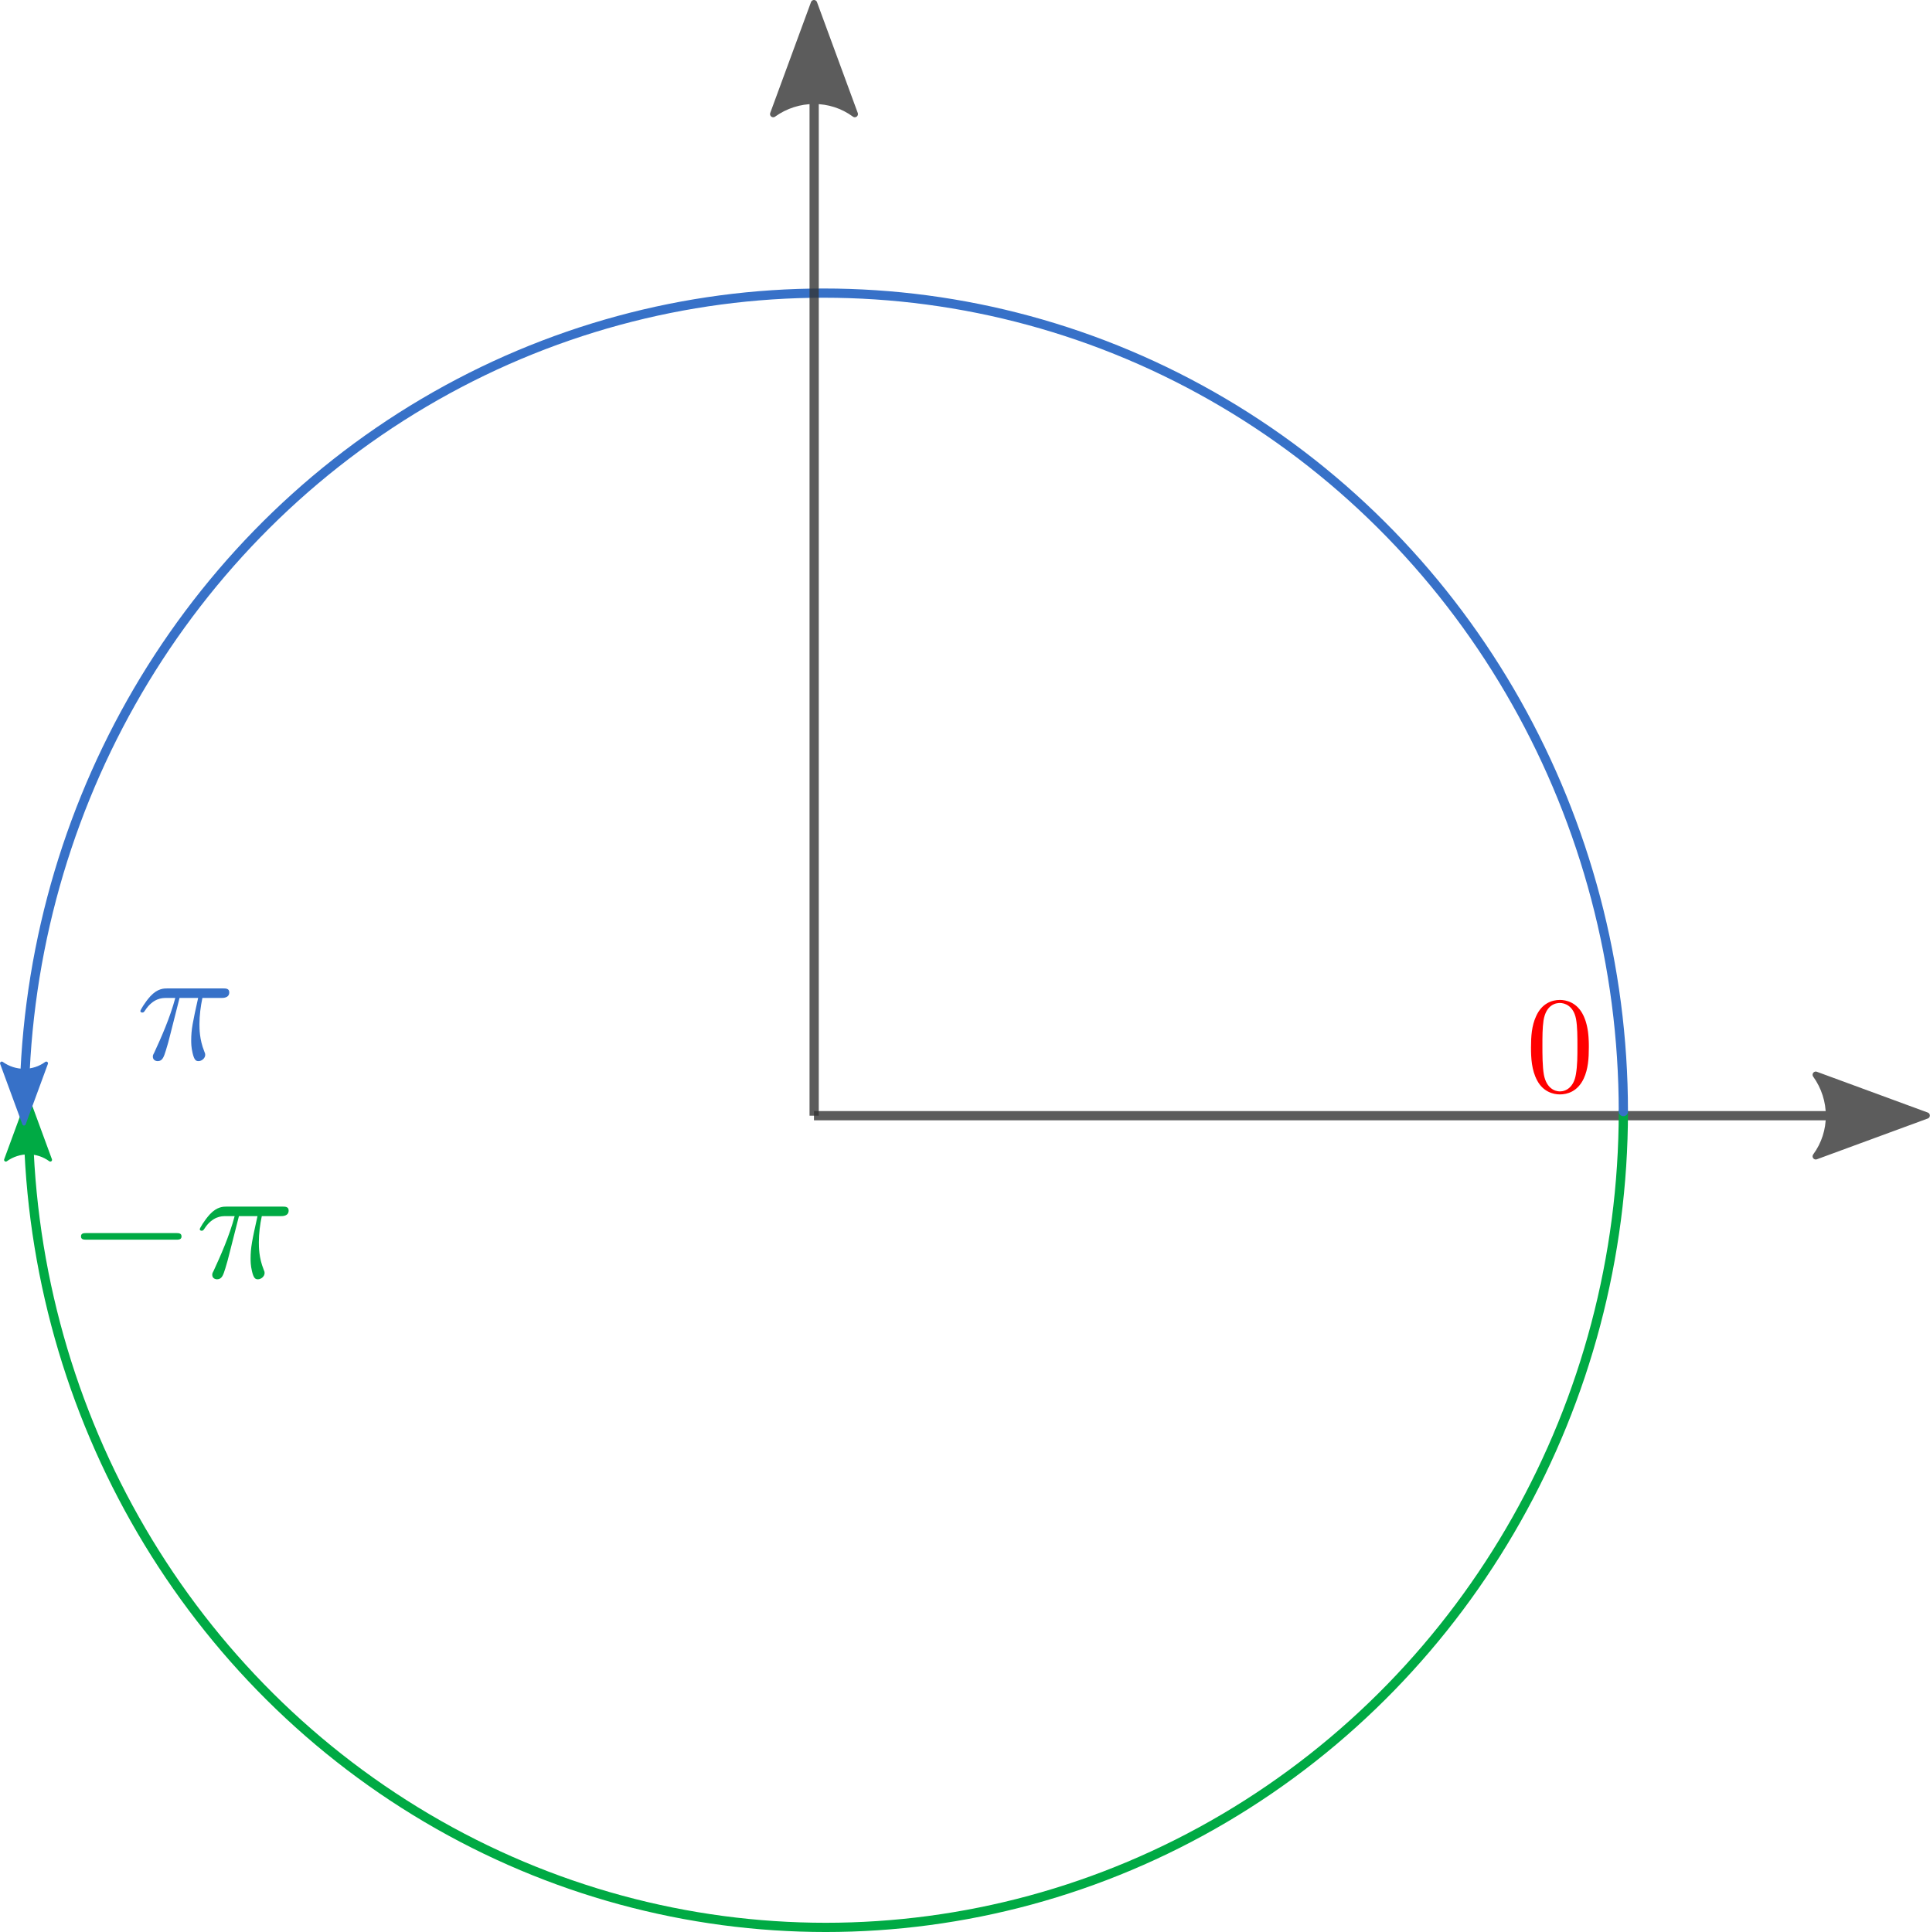
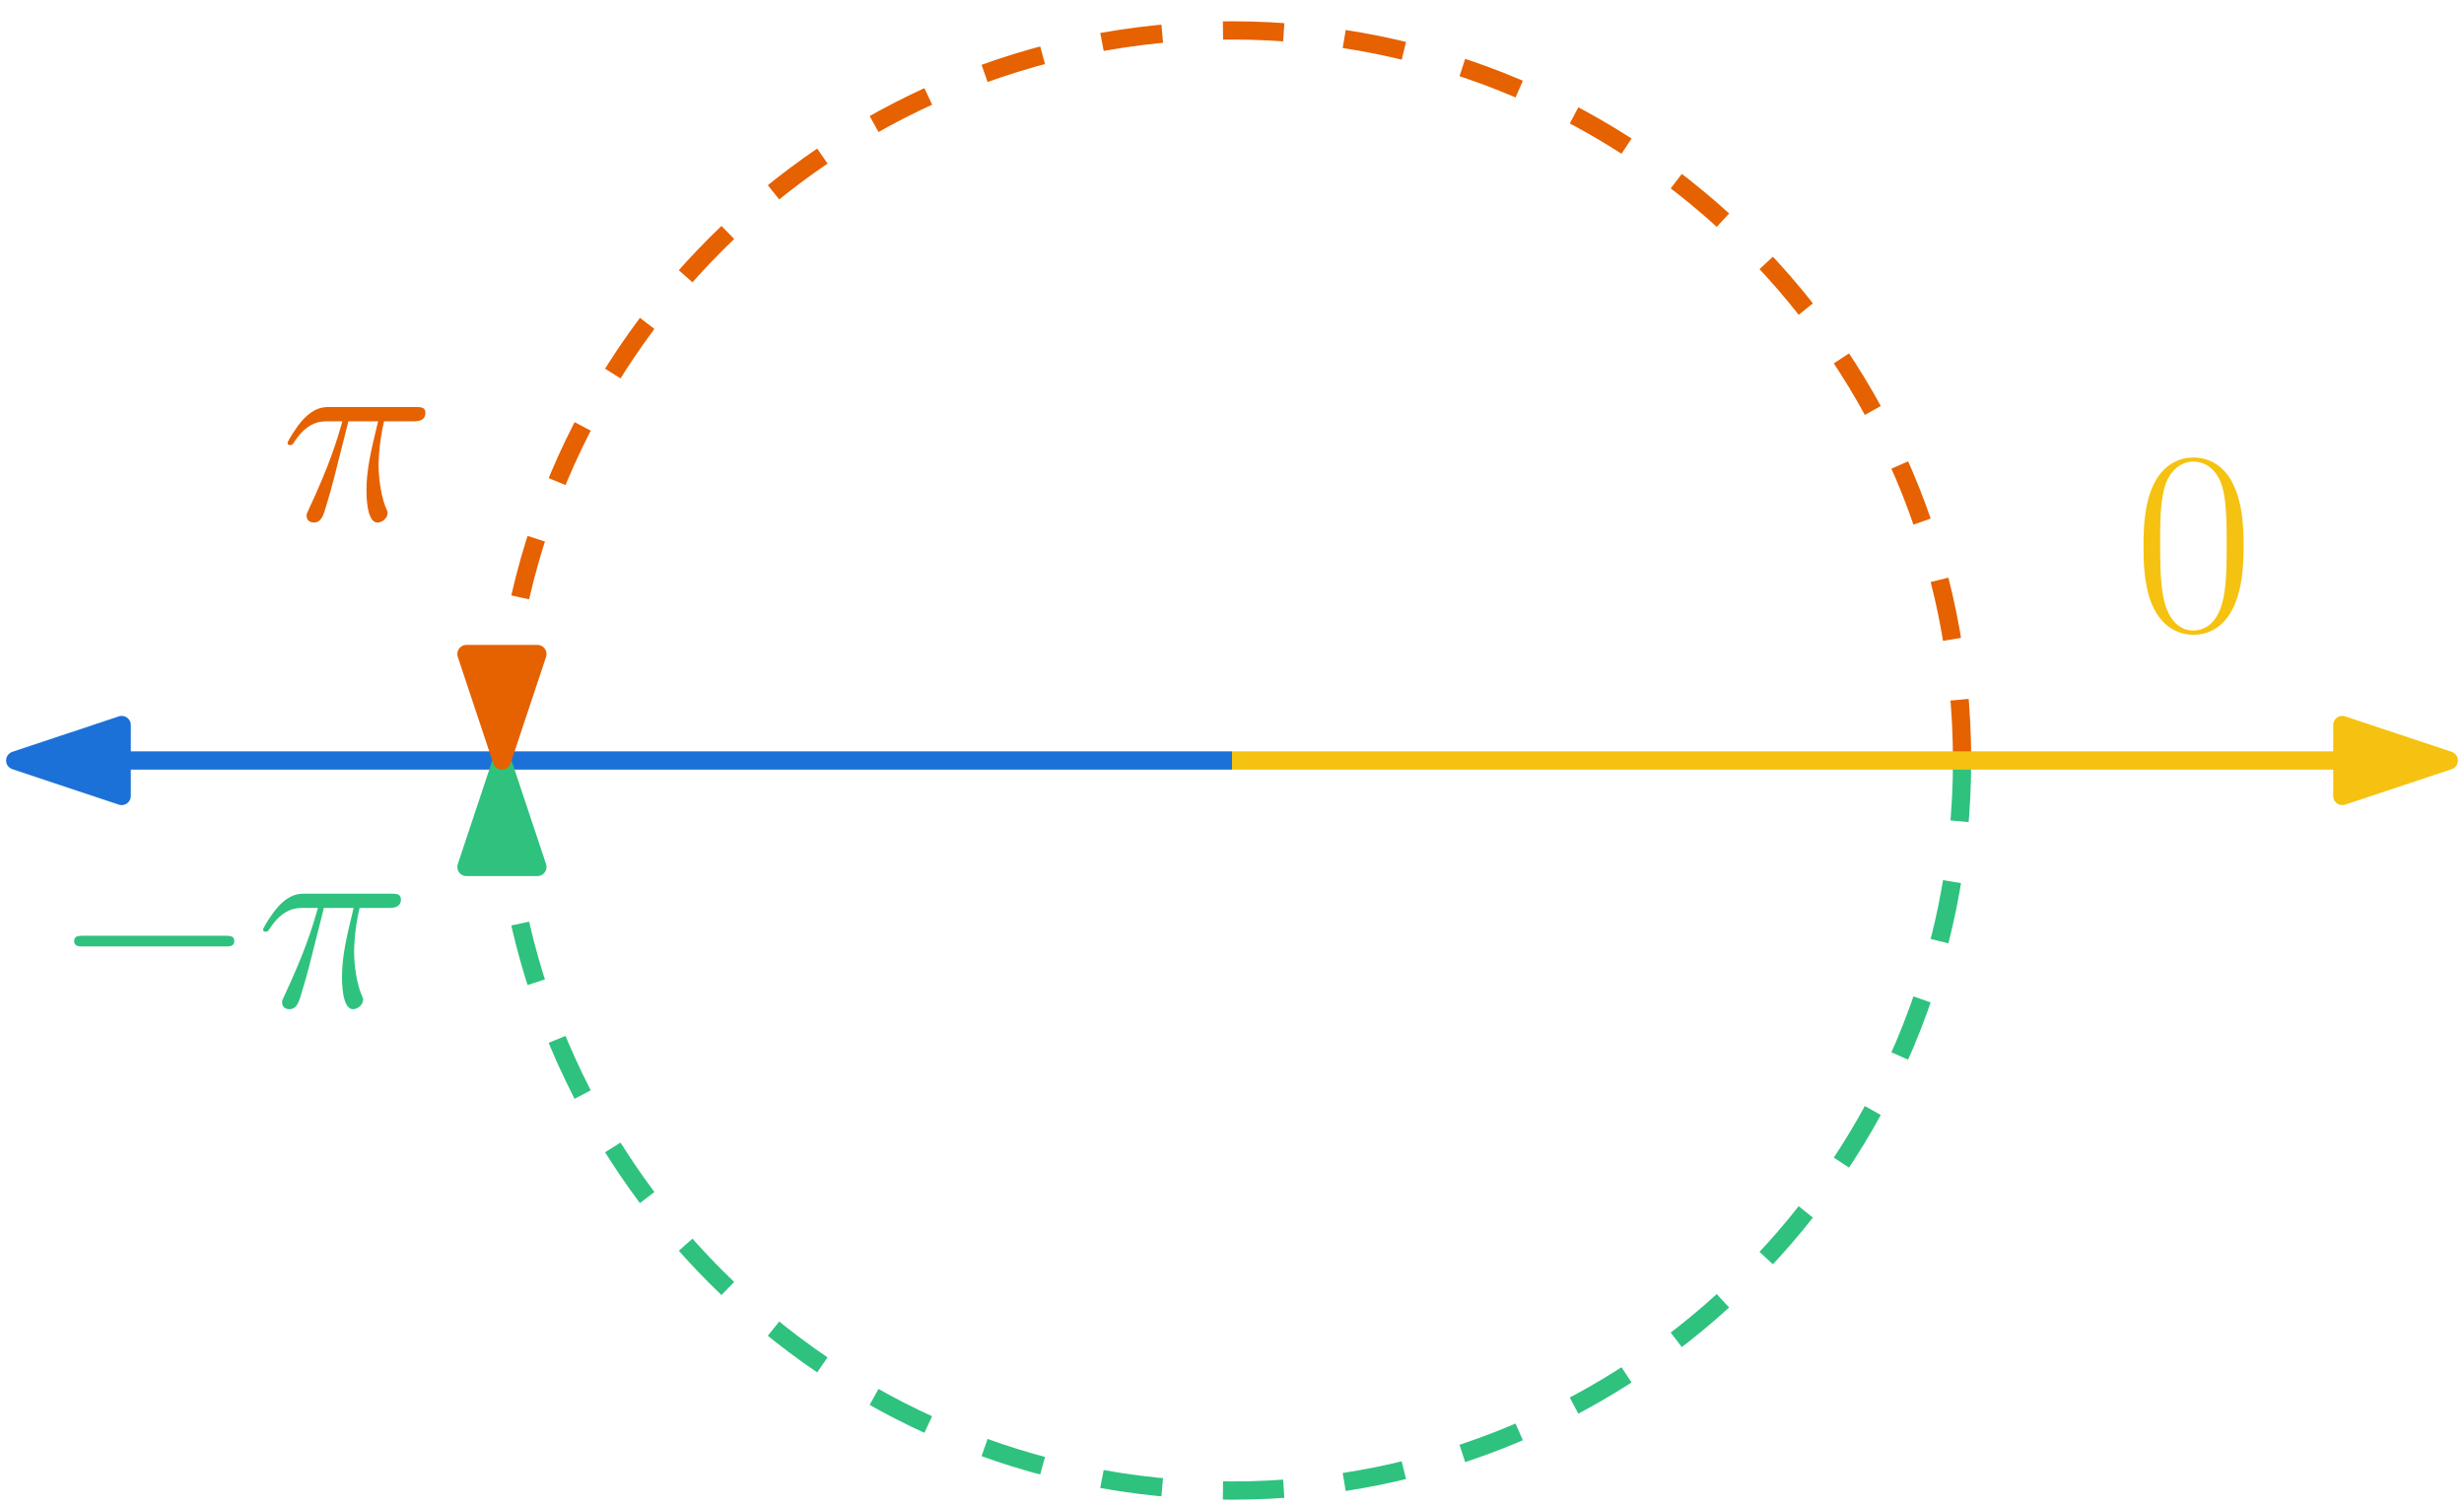
- <svg xmlns="http://www.w3.org/2000/svg" width="55.414mm" height="55.484mm" viewBox="0 0 55.414 55.484" version="1.1" id="svg8">
-   <defs id="defs2">
-     <marker style="overflow:visible" id="marker11968" refX="0" refY="0" orient="auto">
-       <path transform="matrix(-1.1,0,0,-1.1,-1.1,0)" d="M 8.719,4.034 -2.207,0.016 8.719,-4.002 c -1.745,2.372 -1.735,5.617 -6e-7,8.035 z" style="fill:#333333;fill-opacity:1;fill-rule:evenodd;stroke:#333333;stroke-width:0.625;stroke-linejoin:round;stroke-opacity:1" id="path11966" />
-     </marker>
-     <marker style="overflow:visible" id="marker11443" refX="0" refY="0" orient="auto">
-       <path transform="scale(-0.6)" d="M 8.719,4.034 -2.207,0.016 8.719,-4.002 c -1.745,2.372 -1.735,5.617 -6e-7,8.035 z" style="fill:#00aa44;fill-opacity:1;fill-rule:evenodd;stroke:#00aa44;stroke-width:0.625;stroke-linejoin:round;stroke-opacity:1" id="path11441" />
-     </marker>
-     <marker style="overflow:visible" id="marker3094" refX="0" refY="0" orient="auto">
-       <path transform="scale(-0.6)" d="M 8.719,4.034 -2.207,0.016 8.719,-4.002 c -1.745,2.372 -1.735,5.617 -6e-7,8.035 z" style="fill:#3771c8;fill-opacity:1;fill-rule:evenodd;stroke:#3771c8;stroke-width:0.625;stroke-linejoin:round;stroke-opacity:1" id="path3092" />
-     </marker>
-     <marker orient="auto" refY="0" refX="0" id="marker3022" style="overflow:visible">
-       <path id="path3020" style="fill:#00aa44;fill-opacity:1;fill-rule:evenodd;stroke:#00aa44;stroke-width:0.625;stroke-linejoin:round;stroke-opacity:1" d="M 8.719,4.034 -2.207,0.016 8.719,-4.002 c -1.745,2.372 -1.735,5.617 -6e-7,8.035 z" transform="scale(-0.6)" />
-     </marker>
-     <marker orient="auto" refY="0" refX="0" id="Arrow2Mend" style="overflow:visible">
-       <path id="path865" style="fill:#333333;fill-opacity:1;fill-rule:evenodd;stroke:#333333;stroke-width:0.625;stroke-linejoin:round;stroke-opacity:1" d="M 8.719,4.034 -2.207,0.016 8.719,-4.002 c -1.745,2.372 -1.735,5.617 -6e-7,8.035 z" transform="scale(-0.6)" />
-     </marker>
-     <marker orient="auto" refY="0" refX="0" id="Arrow1Mend" style="overflow:visible">
-       <path id="path847" d="M 0,0 5,-5 -12.5,0 5,5 Z" style="fill:#333333;fill-opacity:1;fill-rule:evenodd;stroke:#333333;stroke-width:1pt;stroke-opacity:1" transform="matrix(-0.4,0,0,-0.4,-4,0)" />
-     </marker>
-     <marker orient="auto" refY="0" refX="0" id="marker2852" style="overflow:visible">
-       <path id="path2850" d="M 0,0 5,-5 -12.5,0 5,5 Z" style="fill:#333333;fill-opacity:1;fill-rule:evenodd;stroke:#333333;stroke-width:1pt;stroke-opacity:1" transform="matrix(-0.8,0,0,-0.8,-10,0)" />
-     </marker>
-     <marker style="overflow:visible" id="marker1240" refX="0" refY="0" orient="auto">
-       <path transform="matrix(-1.1,0,0,-1.1,-1.1,0)" d="M 8.719,4.034 -2.207,0.016 8.719,-4.002 c -1.745,2.372 -1.735,5.617 -6e-7,8.035 z" style="fill:#333333;fill-opacity:1;fill-rule:evenodd;stroke:#333333;stroke-width:0.625;stroke-linejoin:round;stroke-opacity:1" id="path1238" />
-     </marker>
-     <marker orient="auto" refY="0" refX="0" id="marker1180" style="overflow:visible">
-       <path id="path1178" d="M 0,0 5,-5 -12.5,0 5,5 Z" style="fill:#333333;fill-opacity:1;fill-rule:evenodd;stroke:#333333;stroke-width:1pt;stroke-opacity:1" transform="matrix(-0.8,0,0,-0.8,-10,0)" />
-     </marker>
-     <marker orient="auto" refY="0" refX="0" id="Arrow2Lend" style="overflow:visible">
-       <path id="path859" style="fill:#333333;fill-opacity:1;fill-rule:evenodd;stroke:#333333;stroke-width:0.625;stroke-linejoin:round;stroke-opacity:1" d="M 8.719,4.034 -2.207,0.016 8.719,-4.002 c -1.745,2.372 -1.735,5.617 -6e-7,8.035 z" transform="matrix(-1.1,0,0,-1.1,-1.1,0)" />
-     </marker>
-     <marker orient="auto" refY="0" refX="0" id="Arrow1Lend" style="overflow:visible">
-       <path id="path841" d="M 0,0 5,-5 -12.5,0 5,5 Z" style="fill:#000000;fill-opacity:1;fill-rule:evenodd;stroke:#000000;stroke-width:1pt;stroke-opacity:1" transform="matrix(-0.8,0,0,-0.8,-10,0)" />
-     </marker>
-     <marker orient="auto" refY="0" refX="0" id="Arrow1Lstart" style="overflow:visible">
-       <path id="path838" d="M 0,0 5,-5 -12.5,0 5,5 Z" style="fill:#000000;fill-opacity:1;fill-rule:evenodd;stroke:#000000;stroke-width:1pt;stroke-opacity:1" transform="matrix(0.8,0,0,0.8,10,0)" />
-     </marker>
+ <svg xmlns="http://www.w3.org/2000/svg" xmlns:xlink="http://www.w3.org/1999/xlink" width="162pt" height="99pt" viewBox="0 0 162 99" version="1.1">
+   <defs>
+     <g>
+       <symbol overflow="visible" id="glyph0-0">
+         <path style="stroke:none;" d="" />
+       </symbol>
+       <symbol overflow="visible" id="glyph0-1">
+         <path style="stroke:none;" d="M 4.453 -6.484 L 6.406 -6.484 C 5.938 -4.562 5.641 -3.312 5.641 -1.922 C 5.641 -1.688 5.641 0.172 6.359 0.172 C 6.719 0.172 7.031 -0.156 7.031 -0.453 C 7.031 -0.531 7.031 -0.562 6.906 -0.828 C 6.438 -2.016 6.438 -3.5 6.438 -3.609 C 6.438 -3.719 6.438 -4.938 6.797 -6.484 L 8.734 -6.484 C 8.953 -6.484 9.516 -6.484 9.516 -7.047 C 9.516 -7.422 9.188 -7.422 8.891 -7.422 L 3.219 -7.422 C 2.828 -7.422 2.234 -7.422 1.453 -6.578 C 1 -6.078 0.453 -5.172 0.453 -5.062 C 0.453 -4.953 0.531 -4.922 0.641 -4.922 C 0.75 -4.922 0.781 -4.969 0.859 -5.078 C 1.75 -6.484 2.656 -6.484 3.078 -6.484 L 4.062 -6.484 C 3.688 -5.203 3.25 -3.703 1.844 -0.688 C 1.703 -0.406 1.703 -0.375 1.703 -0.281 C 1.703 0.094 2.016 0.172 2.172 0.172 C 2.672 0.172 2.812 -0.281 3.016 -1 C 3.281 -1.875 3.281 -1.906 3.469 -2.594 Z M 4.453 -6.484 " />
+       </symbol>
+       <symbol overflow="visible" id="glyph1-0">
+         <path style="stroke:none;" d="" />
+       </symbol>
+       <symbol overflow="visible" id="glyph1-1">
+         <path style="stroke:none;" d="M 11.344 -3.953 C 11.641 -3.953 11.953 -3.953 11.953 -4.312 C 11.953 -4.656 11.641 -4.656 11.344 -4.656 L 2.031 -4.656 C 1.734 -4.656 1.422 -4.656 1.422 -4.312 C 1.422 -3.953 1.734 -3.953 2.031 -3.953 Z M 11.344 -3.953 " />
+       </symbol>
+       <symbol overflow="visible" id="glyph2-0">
+         <path style="stroke:none;" d="" />
+       </symbol>
+       <symbol overflow="visible" id="glyph2-1">
+         <path style="stroke:none;" d="M 4.453 -6.484 L 6.406 -6.484 C 5.938 -4.562 5.641 -3.312 5.641 -1.922 C 5.641 -1.688 5.641 0.172 6.359 0.172 C 6.719 0.172 7.031 -0.156 7.031 -0.453 C 7.031 -0.531 7.031 -0.562 6.906 -0.828 C 6.438 -2.016 6.438 -3.5 6.438 -3.609 C 6.438 -3.719 6.438 -4.938 6.797 -6.484 L 8.734 -6.484 C 8.953 -6.484 9.516 -6.484 9.516 -7.047 C 9.516 -7.422 9.188 -7.422 8.891 -7.422 L 3.219 -7.422 C 2.828 -7.422 2.234 -7.422 1.453 -6.578 C 1 -6.078 0.453 -5.172 0.453 -5.062 C 0.453 -4.953 0.531 -4.922 0.641 -4.922 C 0.75 -4.922 0.781 -4.969 0.859 -5.078 C 1.75 -6.484 2.656 -6.484 3.078 -6.484 L 4.062 -6.484 C 3.688 -5.203 3.25 -3.703 1.844 -0.688 C 1.703 -0.406 1.703 -0.375 1.703 -0.281 C 1.703 0.094 2.016 0.172 2.172 0.172 C 2.672 0.172 2.812 -0.281 3.016 -1 C 3.281 -1.875 3.281 -1.906 3.469 -2.594 Z M 4.453 -6.484 " />
+       </symbol>
+       <symbol overflow="visible" id="glyph3-0">
+         <path style="stroke:none;" d="" />
+       </symbol>
+       <symbol overflow="visible" id="glyph3-1">
+         <path style="stroke:none;" d="M 7.234 -5.531 C 7.234 -6.578 7.219 -8.375 6.484 -9.75 C 5.859 -10.953 4.844 -11.375 3.938 -11.375 C 3.109 -11.375 2.062 -11 1.406 -9.766 C 0.719 -8.469 0.656 -6.875 0.656 -5.531 C 0.656 -4.547 0.672 -3.047 1.203 -1.734 C 1.953 0.031 3.266 0.281 3.938 0.281 C 4.734 0.281 5.938 -0.047 6.641 -1.688 C 7.156 -2.875 7.234 -4.266 7.234 -5.531 Z M 3.938 0 C 2.844 0 2.188 -0.953 1.953 -2.25 C 1.75 -3.266 1.75 -4.75 1.75 -5.719 C 1.75 -7.047 1.75 -8.141 1.984 -9.188 C 2.312 -10.656 3.266 -11.109 3.938 -11.109 C 4.656 -11.109 5.562 -10.641 5.891 -9.234 C 6.109 -8.25 6.125 -7.094 6.125 -5.719 C 6.125 -4.594 6.125 -3.219 5.922 -2.203 C 5.562 -0.328 4.547 0 3.938 0 Z M 3.938 0 " />
+       </symbol>
+     </g>
  </defs>
-   <g id="layer1" transform="translate(-89.07563,-83.34113)" style="display:inline">
-     <g id="layer2" style="display:inline">
-       <path style="opacity:0.799;fill:#333333;stroke:#333333;stroke-width:0.265;stroke-linecap:butt;stroke-linejoin:miter;stroke-miterlimit:4;stroke-dasharray:none;stroke-opacity:1;marker-end:url(#Arrow2Lend)" d="m 112.448,115.382 h 31.598" id="path834" />
-       <path style="opacity:1;fill:none;fill-opacity:1;stroke:#00aa44;stroke-width:0.265;stroke-linecap:round;stroke-linejoin:bevel;stroke-miterlimit:4;stroke-dasharray:none;stroke-opacity:1;marker-end:url(#marker3022);paint-order:markers stroke fill" id="path2836" d="m 135.688,115.264 a 22.902,23.429 0 0 1 -11.451,20.29 22.902,23.429 0 0 1 -22.902,0 22.902,23.429 0 0 1 -11.451,-20.29" />
-       <path d="m 135.688,-115.264 a 22.96,23.505 0 0 1 -11.48,20.356 22.96,23.505 0 0 1 -22.96,-10e-7 22.96,23.505 0 0 1 -11.48,-20.356" id="path3090" style="opacity:1;fill:none;fill-opacity:1;stroke:#3771c8;stroke-width:0.265;stroke-linecap:round;stroke-linejoin:bevel;stroke-miterlimit:4;stroke-dasharray:none;stroke-opacity:1;marker-end:url(#marker3094);paint-order:markers stroke fill" transform="scale(1,-1)" />
-       <g id="g4681" transform="translate(66.37385,102.4957)" style="fill:#3771c8;fill-opacity:1">
-         <g word-spacing="normal" letter-spacing="normal" font-size-adjust="none" font-stretch="normal" font-weight="normal" font-variant="normal" font-style="normal" stroke-miterlimit="10.433" xml:space="preserve" transform="matrix(0.09484268,0,0,-0.09484268,-16.59747,49.79241)" id="content" style="font-style:normal;font-variant:normal;font-weight:normal;font-stretch:normal;letter-spacing:normal;word-spacing:normal;text-anchor:start;fill:#3771c8;fill-opacity:1;fill-rule:evenodd;stroke:#000000;stroke-linecap:butt;stroke-linejoin:miter;stroke-miterlimit:10.433;stroke-dasharray:none;stroke-dashoffset:0;stroke-opacity:1">
-           <path id="path4678" d="m 468.72,424.78 h 5.63 c -1.64,-7.38 -2.1,-9.52 -2.1,-12.85 0,-0.75 0,-2.09 0.41,-3.79 0.5,-2.19 1.05,-2.49 1.8,-2.49 0.98,0 2.03,0.89 2.03,1.89 0,0.3 0,0.41 -0.3,1.1 -1.44,3.59 -1.44,6.82 -1.44,8.22 0,2.64 0.35,5.34 0.89,7.92 h 5.69 c 0.64,0 2.44,0 2.44,1.7 0,1.19 -1.05,1.19 -2,1.19 h -16.69 c -1.09,0 -2.98,0 -5.17,-2.35 -1.75,-1.93 -3.05,-4.23 -3.05,-4.48 0,-0.05 0,-0.48 0.6,-0.48 0.4,0 0.5,0.18 0.79,0.59 2.46,3.83 5.35,3.83 6.33,3.83 h 2.85 c -1.6,-6.02 -4.29,-12.05 -6.38,-16.58 -0.41,-0.75 -0.41,-0.86 -0.41,-1.2 0,-0.96 0.8,-1.35 1.46,-1.35 1.5,0 1.89,1.39 2.48,3.24 0.71,2.29 0.71,2.39 1.35,4.89 z" style="fill:#3771c8;fill-opacity:1;stroke-width:0" />
-         </g>
-       </g>
-       <g id="g11577" transform="translate(64.40302,108.7615)" style="fill:#00aa44;fill-opacity:1">
-         <g word-spacing="normal" letter-spacing="normal" font-size-adjust="none" font-stretch="normal" font-weight="normal" font-variant="normal" font-style="normal" stroke-miterlimit="10.433" xml:space="preserve" transform="matrix(0.09484268,0,0,-0.09484268,-16.59747,49.79241)" id="g11575" style="font-style:normal;font-variant:normal;font-weight:normal;font-stretch:normal;letter-spacing:normal;word-spacing:normal;text-anchor:start;fill:#00aa44;fill-opacity:1;fill-rule:evenodd;stroke:#000000;stroke-linecap:butt;stroke-linejoin:miter;stroke-miterlimit:10.433;stroke-dasharray:none;stroke-dashoffset:0;stroke-opacity:1">
-           <path id="path11571" d="m 488.35,417.65 h 0.16 0.16 l 0.15,0.01 h 0.08 l 0.08,0.01 h 0.07 l 0.08,0.01 0.07,0.01 0.07,0.01 0.07,0.02 0.07,0.02 0.07,0.02 0.06,0.02 0.06,0.02 0.06,0.03 0.05,0.03 0.06,0.04 0.05,0.03 0.04,0.05 0.04,0.04 0.04,0.05 0.02,0.03 0.02,0.03 0.01,0.03 0.02,0.03 0.01,0.03 0.02,0.03 0.01,0.04 0.01,0.03 0.01,0.04 v 0.04 l 0.01,0.04 0.01,0.04 v 0.04 l 0.01,0.04 v 0.05 0.04 c 0,1 -0.91,1 -1.75,1 h -26.96 c -0.84,0 -1.73,0 -1.73,-1 0,-1 0.89,-1 1.73,-1 z" style="fill:#00aa44;fill-opacity:1;stroke-width:0" />
-           <path id="path11573" d="m 507.48,424.78 h 5.62 c -1.64,-7.38 -2.09,-9.52 -2.09,-12.85 0,-0.75 0,-2.09 0.41,-3.79 0.5,-2.19 1.05,-2.49 1.8,-2.49 0.98,0 2.03,0.89 2.03,1.89 0,0.3 0,0.41 -0.3,1.1 -1.44,3.59 -1.44,6.82 -1.44,8.22 0,2.64 0.34,5.34 0.89,7.92 h 5.69 c 0.64,0 2.44,0 2.44,1.7 0,1.19 -1.05,1.19 -2,1.19 h -16.69 c -1.09,0 -2.98,0 -5.17,-2.35 -1.75,-1.93 -3.05,-4.23 -3.05,-4.48 0,-0.05 0,-0.48 0.59,-0.48 0.41,0 0.5,0.18 0.8,0.59 2.45,3.83 5.35,3.83 6.33,3.83 h 2.84 c -1.59,-6.02 -4.28,-12.05 -6.37,-16.58 -0.41,-0.75 -0.41,-0.86 -0.41,-1.2 0,-0.96 0.8,-1.35 1.46,-1.35 1.5,0 1.89,1.39 2.48,3.24 0.7,2.29 0.7,2.39 1.34,4.89 z" style="fill:#00aa44;fill-opacity:1;stroke-width:0" />
-         </g>
-       </g>
-       <path id="path11964" d="M 112.453,115.382 V 83.784" style="opacity:0.799;fill:#333333;stroke:#333333;stroke-width:0.265;stroke-linecap:butt;stroke-linejoin:miter;stroke-miterlimit:4;stroke-dasharray:none;stroke-opacity:1;marker-end:url(#marker11968)" />
-       <text xml:space="preserve" style="font-style:normal;font-weight:normal;font-size:10.583px;line-height:1.25;font-family:sans-serif;letter-spacing:0px;word-spacing:0px;fill:#000000;fill-opacity:1;stroke:none;stroke-width:0.265" x="135.687" y="115.382" id="text994">
-         <tspan id="tspan992" x="135.687" y="124.746" style="stroke-width:0.265" />
-       </text>
-       <g id="g1040" transform="translate(110.676,105.2271)" style="stroke:#ff0000;fill:#ff0000">
-         <g word-spacing="normal" letter-spacing="normal" font-size-adjust="none" font-stretch="normal" font-weight="normal" font-variant="normal" font-style="normal" stroke-miterlimit="10.433" xml:space="preserve" transform="matrix(0.07916229,0,0,-0.07916229,-13.8534,41.61331)" id="g1038" style="font-style:normal;font-variant:normal;font-weight:normal;font-stretch:normal;letter-spacing:normal;word-spacing:normal;text-anchor:start;fill:#ff0000;fill-opacity:1;fill-rule:evenodd;stroke:#ff0000;stroke-linecap:butt;stroke-linejoin:miter;stroke-miterlimit:10.433;stroke-dasharray:none;stroke-dashoffset:0;stroke-opacity:1">
-           <path id="path1036" d="m 478.44,422.14 v 0.74 l -0.01,0.75 -0.02,0.75 -0.04,0.74 -0.04,0.75 -0.06,0.74 -0.08,0.74 -0.09,0.73 -0.12,0.73 -0.14,0.73 -0.16,0.72 -0.19,0.72 -0.21,0.72 -0.25,0.7 -0.28,0.7 -0.15,0.35 -0.16,0.34 c -2.28,4.8 -6.37,5.6 -8.47,5.6 -2.98,0 -6.62,-1.3 -8.67,-5.94 -1.59,-3.44 -1.84,-7.33 -1.84,-11.31 0,-3.74 0.2,-8.22 2.25,-12 2.14,-4.03 5.78,-5.03 8.22,-5.03 v 1.09 c -1.94,0 -4.89,1.25 -5.79,6.03 -0.54,2.98 -0.54,7.56 -0.54,10.52 0,3.18 0,6.46 0.4,9.15 0.94,5.94 4.68,6.38 5.93,6.38 1.64,0 4.93,-0.89 5.87,-5.83 0.5,-2.78 0.5,-6.58 0.5,-9.7 0,-3.75 0,-7.13 -0.55,-10.32 -0.75,-4.73 -3.59,-6.23 -5.82,-6.23 v 0 -1.09 c 2.68,0 6.46,1.04 8.67,5.78 1.59,3.43 1.84,7.31 1.84,11.25 z" style="fill:#ff0000;stroke-width:0;stroke:#ff0000" />
-         </g>
-       </g>
+   <g id="surface41075">
+     <path style="fill:none;stroke-width:0.8;stroke-linecap:butt;stroke-linejoin:round;stroke:rgb(66.3%,66.3%,66.3%);stroke-opacity:1;stroke-miterlimit:10;" d="M 288 736 L 352 736 " transform="matrix(1,0,0,-1,-207,786)" />
+     <path style="fill:none;stroke-width:1.2;stroke-linecap:butt;stroke-linejoin:round;stroke:rgb(11%,44.3%,84.7%);stroke-opacity:1;stroke-miterlimit:10;" d="M 288 736 L 208 736 " transform="matrix(1,0,0,-1,-207,786)" />
+     <path style="fill-rule:evenodd;fill:rgb(11%,44.3%,84.7%);fill-opacity:1;stroke-width:1.2;stroke-linecap:butt;stroke-linejoin:round;stroke:rgb(11%,44.3%,84.7%);stroke-opacity:1;stroke-miterlimit:10;" d="M 208 736 L 215 733.668 L 215 738.332 Z M 208 736 " transform="matrix(1,0,0,-1,-207,786)" />
+     <path style="fill:none;stroke-width:1.2;stroke-linecap:butt;stroke-linejoin:round;stroke:rgb(18%,76.1%,49.4%);stroke-opacity:1;stroke-dasharray:4;stroke-miterlimit:10;" d="M 336 736 C 336 709.492 314.508 688 288 688 C 261.492 688 240 709.492 240 736 " transform="matrix(1,0,0,-1,-207,786)" />
+     <path style="fill-rule:evenodd;fill:rgb(18%,76.1%,49.4%);fill-opacity:1;stroke-width:1.2;stroke-linecap:butt;stroke-linejoin:round;stroke:rgb(18%,76.1%,49.4%);stroke-opacity:1;stroke-miterlimit:10;" d="M 240 736 L 237.668 729 L 242.332 729 Z M 240 736 " transform="matrix(1,0,0,-1,-207,786)" />
+     <path style="fill:none;stroke-width:1.2;stroke-linecap:butt;stroke-linejoin:round;stroke:rgb(90.2%,38%,0%);stroke-opacity:1;stroke-dasharray:4;stroke-miterlimit:10;" d="M 336 736 C 336 762.508 314.508 784 288 784 C 261.492 784 240 762.508 240 736 " transform="matrix(1,0,0,-1,-207,786)" />
+     <path style="fill-rule:evenodd;fill:rgb(90.2%,38%,0%);fill-opacity:1;stroke-width:1.2;stroke-linecap:butt;stroke-linejoin:round;stroke:rgb(90.2%,38%,0%);stroke-opacity:1;stroke-miterlimit:10;" d="M 240 736 L 242.332 743 L 237.668 743 Z M 240 736 " transform="matrix(1,0,0,-1,-207,786)" />
+     <g style="fill:rgb(90.2%,38%,0%);fill-opacity:1;">
+       <use xlink:href="#glyph0-1" x="18.453" y="34.184" />
+     </g>
+     <g style="fill:rgb(18%,76.1%,49.4%);fill-opacity:1;">
+       <use xlink:href="#glyph1-1" x="3.453" y="66.179" />
+     </g>
+     <g style="fill:rgb(18%,76.1%,49.4%);fill-opacity:1;">
+       <use xlink:href="#glyph2-1" x="16.843" y="66.179" />
+     </g>
+     <path style="fill:none;stroke-width:1.2;stroke-linecap:butt;stroke-linejoin:round;stroke:rgb(96.1%,76.1%,6.7%);stroke-opacity:1;stroke-miterlimit:10;" d="M 368 736 L 288 736 " transform="matrix(1,0,0,-1,-207,786)" />
+     <path style="fill-rule:evenodd;fill:rgb(96.1%,76.1%,6.7%);fill-opacity:1;stroke-width:1.2;stroke-linecap:butt;stroke-linejoin:round;stroke:rgb(96.1%,76.1%,6.7%);stroke-opacity:1;stroke-miterlimit:10;" d="M 368 736 L 361 738.332 L 361 733.668 Z M 368 736 " transform="matrix(1,0,0,-1,-207,786)" />
+     <g style="fill:rgb(96.1%,76.1%,6.7%);fill-opacity:1;">
+       <use xlink:href="#glyph3-1" x="140.273" y="41.454" />
    </g>
  </g>
</svg>
